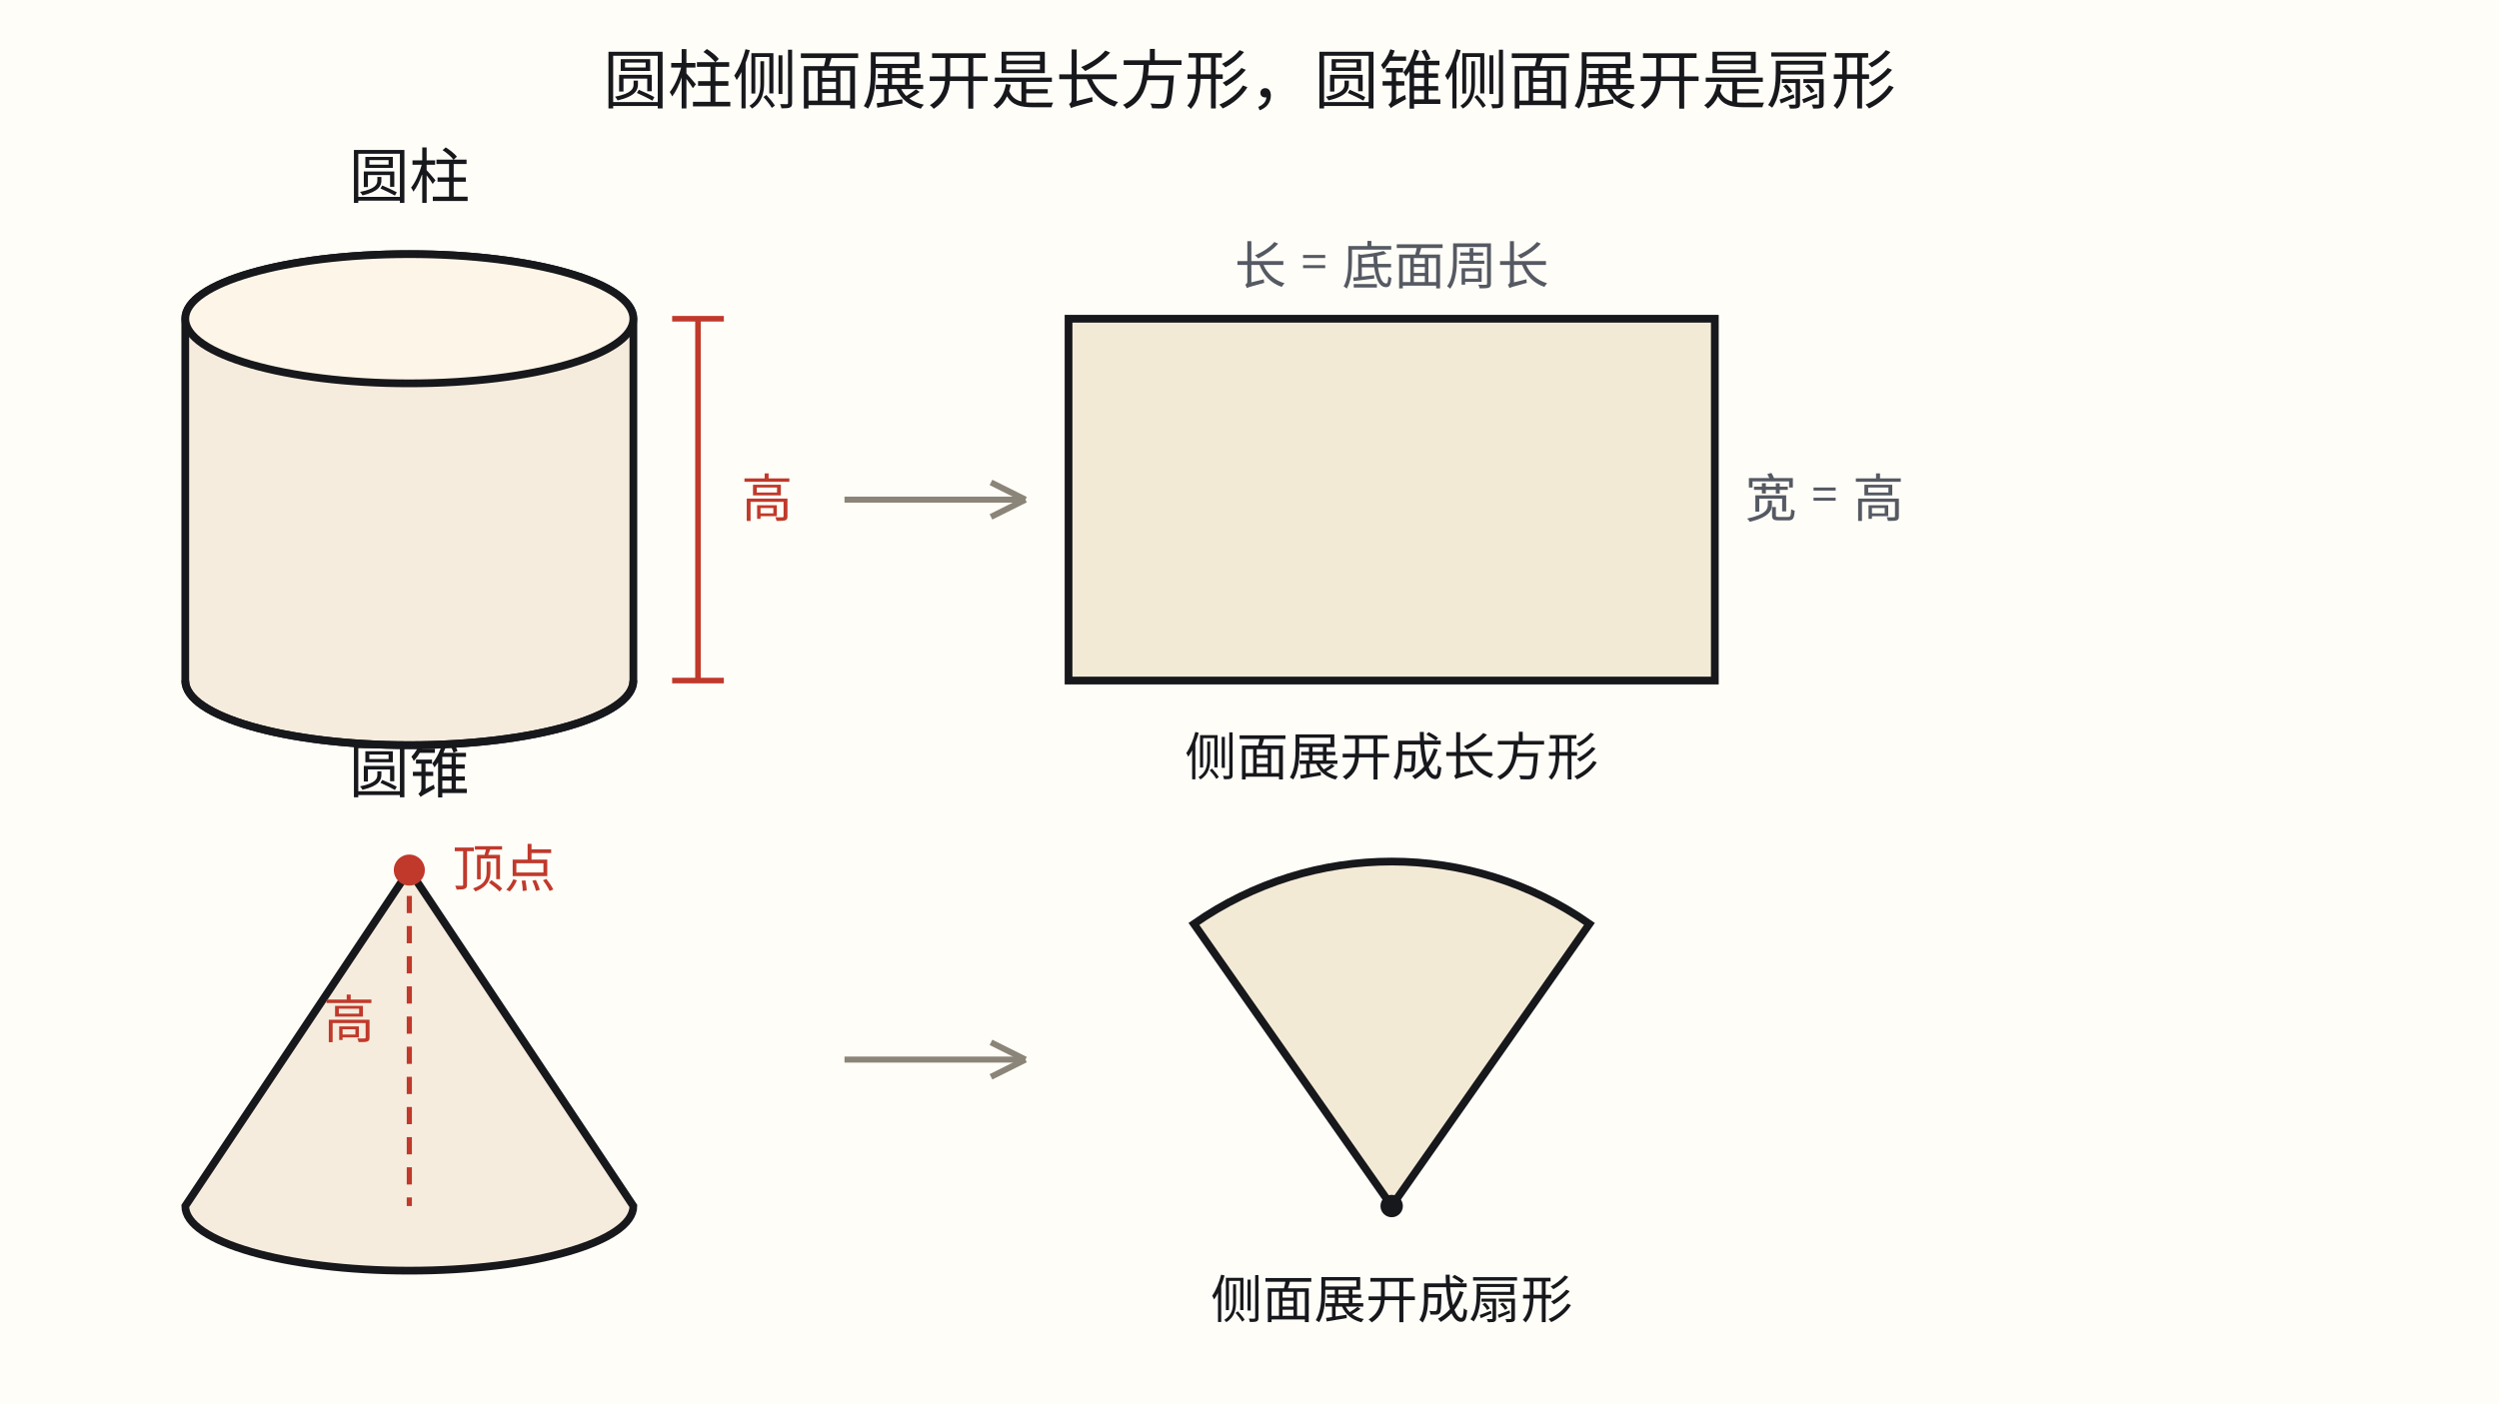
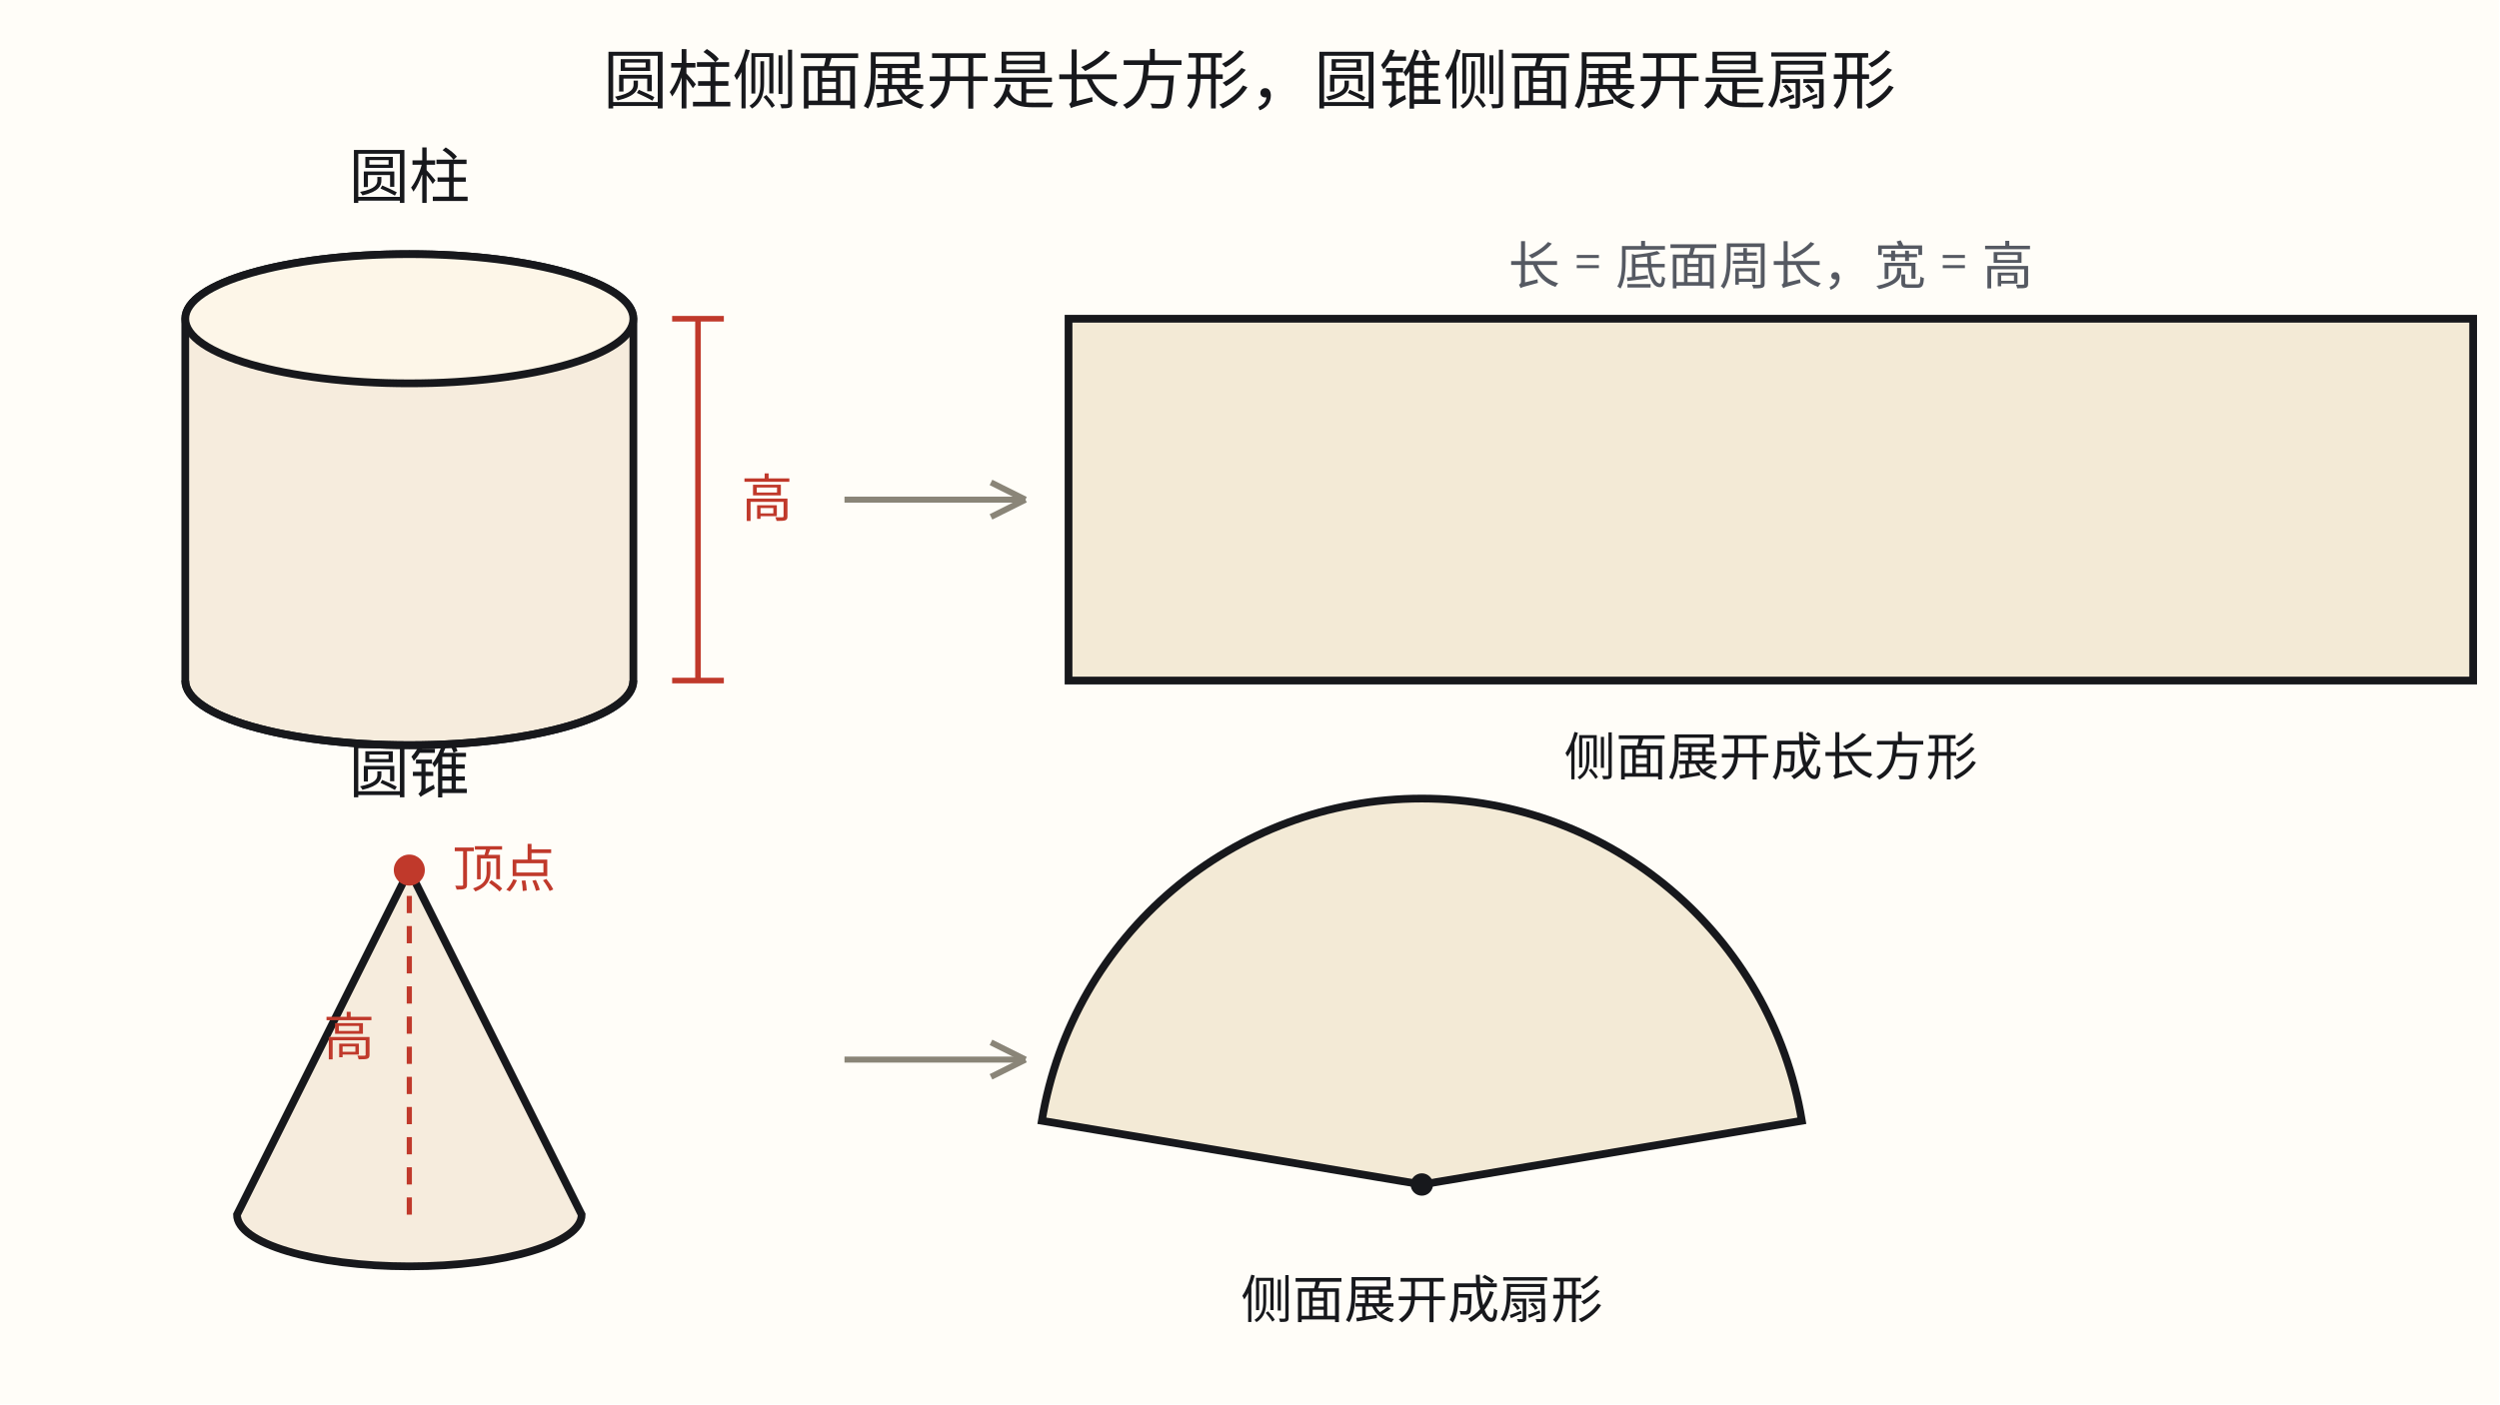
<svg xmlns="http://www.w3.org/2000/svg" width="580" height="326" viewBox="0 0 580 326" role="img">
  <rect x="0" y="0" width="580" height="326" fill="#fffdf8" />
  <text x="290.0" y="24" text-anchor="middle" font-family="'Noto Serif SC','Songti SC',serif" font-size="15" fill="#17181c">圆柱侧面展开是长方形，圆锥侧面展开是扇形</text>
  <text x="95" y="46" text-anchor="middle" font-family="'Noto Serif SC','Songti SC',serif" font-size="14" fill="#17181c">圆柱</text>
  <path d="M 43 74 A 52 15 0 0 1 147 74 L 147 158 A 52 15 0 0 1 43 158 Z" fill="#f6ecdd" stroke="#17181c" stroke-width="1.8" />
  <ellipse cx="95" cy="74" rx="52" ry="15" fill="#fdf6e8" stroke="#17181c" stroke-width="1.8" />
  <path d="M 43 158 A 52 15 0 0 0 147 158" fill="none" stroke="#17181c" stroke-width="1.8" />
  <line x1="162" y1="74" x2="162" y2="158" stroke="#c0392b" stroke-width="1.3" />
  <line x1="156" y1="74" x2="168" y2="74" stroke="#c0392b" stroke-width="1.3" />
  <line x1="156" y1="158" x2="168" y2="158" stroke="#c0392b" stroke-width="1.3" />
  <text x="172" y="120.0" font-family="'Noto Serif SC','Songti SC',serif" font-size="12" fill="#c0392b">高</text>
  <line x1="196" y1="116" x2="238" y2="116" stroke="#8a8578" stroke-width="1.4" />
  <path d="M 238 116 L 230 112 M 238 116 L 230 120" fill="none" stroke="#8a8578" stroke-width="1.4" />
-   <rect x="248" y="74" width="150" height="84" fill="#f3ead6" stroke="#17181c" stroke-width="1.8" />
-   <text x="323" y="66" text-anchor="middle" font-family="'Noto Serif SC','Songti SC',serif" font-size="12" fill="#555962">长 = 底面周长</text>
-   <text x="405" y="120.0" font-family="'Noto Serif SC','Songti SC',serif" font-size="12" fill="#555962">宽 = 高</text>
-   <text x="323" y="180" text-anchor="middle" font-family="'Noto Serif SC','Songti SC',serif" font-size="12" fill="#17181c">侧面展开成长方形</text>
+   <rect x="248" y="74" width="326" height="84" fill="#f3ead6" stroke="#17181c" stroke-width="1.8" />
+   <text x="411" y="66" text-anchor="middle" font-family="'Noto Serif SC','Songti SC',serif" font-size="12" fill="#555962">长 = 底面周长，宽 = 高</text>
+   <text x="411" y="180" text-anchor="middle" font-family="'Noto Serif SC','Songti SC',serif" font-size="12" fill="#17181c">侧面展开成长方形</text>
  <text x="95" y="184" text-anchor="middle" font-family="'Noto Serif SC','Songti SC',serif" font-size="14" fill="#17181c">圆锥</text>
-   <path d="M 95 202 L 43 280 A 52 15 0 0 0 147 280 Z" fill="#f6ecdd" stroke="#17181c" stroke-width="1.8" />
+   <path d="M 95 202 L 55 282 A 40 12 0 0 0 135 282 Z" fill="#f6ecdd" stroke="#17181c" stroke-width="1.8" />
  <circle cx="95" cy="202" r="3.6" fill="#c0392b" />
  <text x="105" y="206" font-family="'Noto Serif SC','Songti SC',serif" font-size="12" fill="#c0392b">顶点</text>
-   <line x1="95" y1="208" x2="95" y2="280" stroke="#c0392b" stroke-width="1.2" stroke-dasharray="4 3" />
-   <text x="87" y="241.0" text-anchor="end" font-family="'Noto Serif SC','Songti SC',serif" font-size="12" fill="#c0392b">高</text>
+   <line x1="95" y1="208" x2="95" y2="282" stroke="#c0392b" stroke-width="1.2" stroke-dasharray="4 3" />
+   <text x="87" y="245.0" text-anchor="end" font-family="'Noto Serif SC','Songti SC',serif" font-size="12" fill="#c0392b">高</text>
  <line x1="196" y1="246" x2="238" y2="246" stroke="#8a8578" stroke-width="1.4" />
  <path d="M 238 246 L 230 242 M 238 246 L 230 250" fill="none" stroke="#8a8578" stroke-width="1.4" />
-   <path d="M 323 280 L 277.1 214.5 A 80 80 0 0 1 368.9 214.5 Z" fill="#f3ead6" stroke="#17181c" stroke-width="1.8" />
-   <circle cx="323" cy="280" r="2.6" fill="#17181c" />
-   <text x="323" y="306" text-anchor="middle" font-family="'Noto Serif SC','Songti SC',serif" font-size="12" fill="#17181c">侧面展开成扇形</text>
+   <path d="M 330 275 L 241.8 260.2 A 89.4 89.4 0 0 1 418.2 260.2 Z" fill="#f3ead6" stroke="#17181c" stroke-width="1.8" />
+   <circle cx="330" cy="275" r="2.6" fill="#17181c" />
+   <text x="330" y="306" text-anchor="middle" font-family="'Noto Serif SC','Songti SC',serif" font-size="12" fill="#17181c">侧面展开成扇形</text>
</svg>
